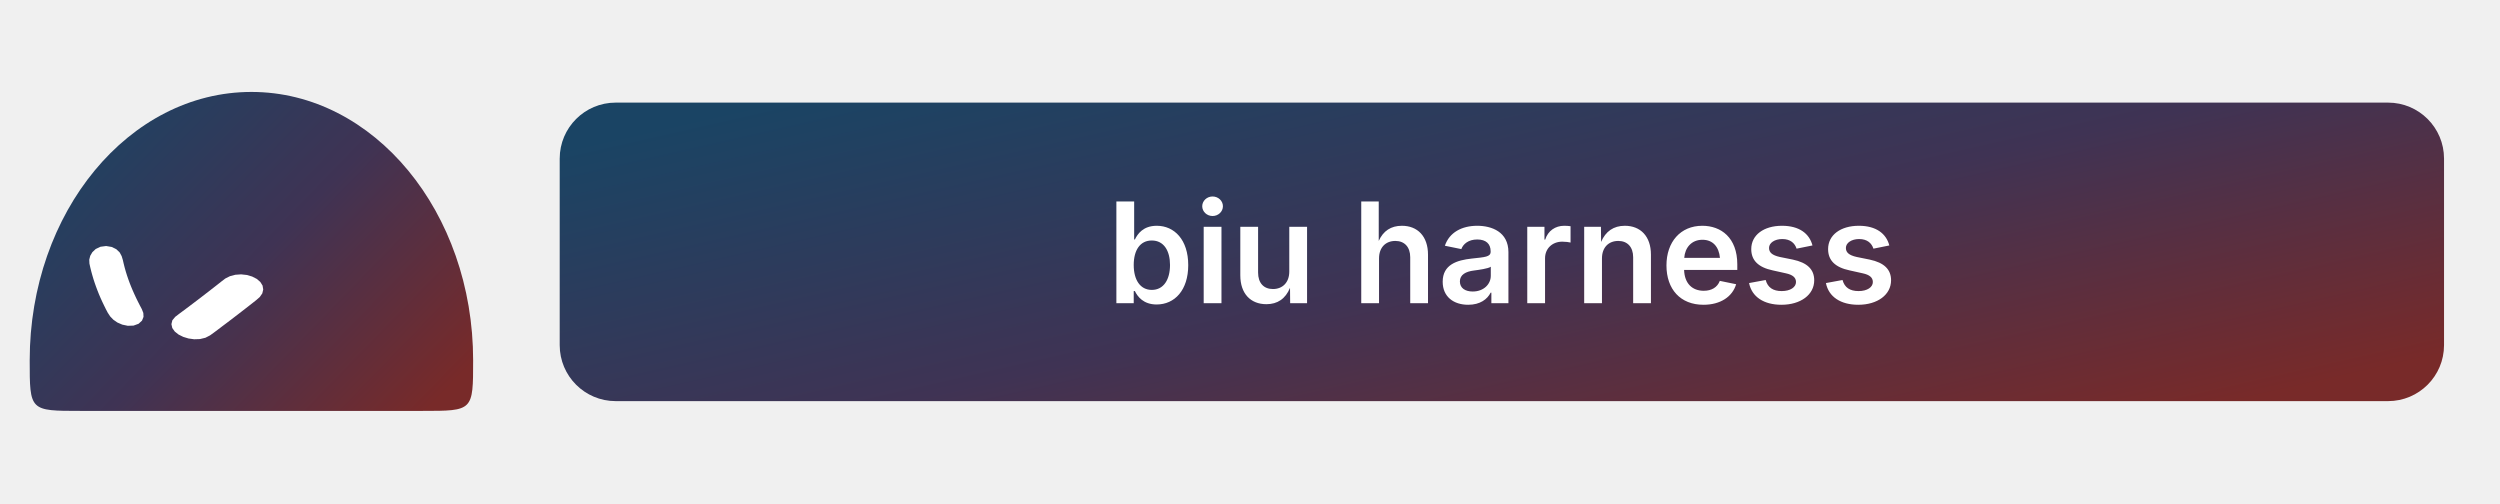
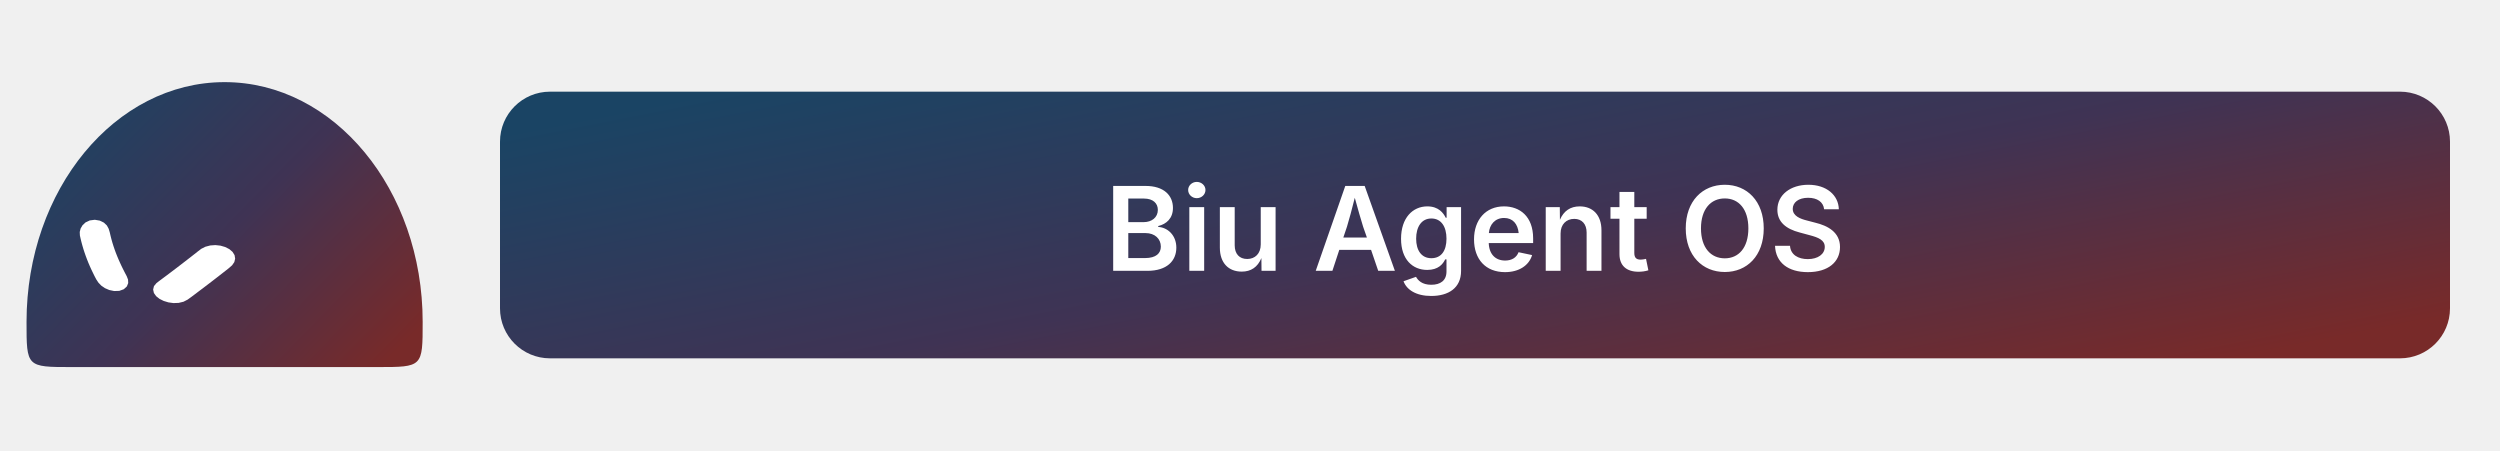
- <svg xmlns="http://www.w3.org/2000/svg" viewBox="0 0 268 54" width="268" height="54" fill="none">
+ <svg xmlns="http://www.w3.org/2000/svg" viewBox="0 0 300 54" width="300" height="54" fill="none">
  <defs>
    <linearGradient id="brandLockup" x1="0" y1="0.15" x2="1" y2="0.85">
      <stop offset="0%" stop-color="#1A4464" />
      <stop offset="52%" stop-color="#3F3354" />
      <stop offset="100%" stop-color="#782A29" />
    </linearGradient>
  </defs>
  <svg x="0" y="0" width="54" height="54" viewBox="-15 -15 259 259">
    <path d="M0.27 170.27C0.27 94.06 51.31 32.27 114.27 32.27C177.23 32.27 228.27 94.06 228.27 170.27L228.27 170.27C228.27 196.27 228.27 196.27 202.27 196.27L26.27 196.27C0.27 196.27 0.27 196.27 0.27 170.27Z" fill="url(#brandLockup)" />
    <g transform="translate(114.2705 118.2705) scale(1.003 0.68) translate(-114.2705 -114.2705)">
      <path d="M39.78 104.3L42.64 105.01L45.03 106.74L46.73 109.15L47.75 111.93L48.35 114.83L48.81 117.76L49.31 120.68L49.87 123.6L50.48 126.5L51.15 129.39L51.86 132.27L52.63 135.13L53.44 137.98L54.3 140.82L55.19 143.65L56.13 146.46L57.1 149.26L58.1 152.05L58.86 154.92L58.96 157.87L58.18 160.72L56.43 163.09L53.84 164.48L50.9 164.62L48.08 163.75L45.58 162.16L43.51 160.05L41.89 157.57L40.67 154.87L39.67 152.08L38.73 149.26L37.81 146.44L36.94 143.61L36.11 140.76L35.34 137.9L34.61 135.03L33.92 132.14L33.28 129.24L32.7 126.34L32.16 123.42L31.67 120.5L31.23 117.57L31.14 114.61L31.65 111.69L32.74 108.94L34.47 106.54L36.89 104.86Z" fill="#ffffff" />
      <path d="M108.97 125.73L111.9 126.2L114.63 127.37L117 129.16L118.84 131.49L119.99 134.23L120.32 137.18L119.85 140.11L118.59 142.8L116.78 145.16L114.84 147.42L112.89 149.67L110.93 151.92L108.97 154.16L107.01 156.39L105.03 158.62L103.05 160.85L101.07 163.06L99.07 165.28L97.09 167.5L95.09 169.71L93.05 171.88L90.69 173.67L87.89 174.66L84.93 174.81L82.02 174.22L79.31 173L76.92 171.24L74.99 168.98L73.7 166.3L73.26 163.37L73.74 160.45L75.2 157.86L77.17 155.63L79.18 153.43L81.18 151.23L83.17 149.02L85.16 146.8L87.14 144.58L89.11 142.35L91.08 140.11L93.04 137.87L95 135.63L96.95 133.38L98.89 131.12L100.87 128.89L103.25 127.12L106.02 126.04Z" fill="#ffffff" />
    </g>
  </svg>
-   <rect x="60" y="11" width="202" height="32" rx="6" fill="url(#brandLockup)" />
-   <text x="161" y="32.5" text-anchor="middle" fill="#ffffff" font-family="ui-sans-serif, system-ui, -apple-system, 'Segoe UI', sans-serif" font-size="15" font-weight="600">biu harness</text>
+   <rect x="60" y="11" width="234" height="32" rx="6" fill="url(#brandLockup)" />
+   <text x="177" y="32.5" text-anchor="middle" fill="#ffffff" font-family="ui-sans-serif, system-ui, -apple-system, 'Segoe UI', sans-serif" font-size="14" font-weight="600">Biu Agent OS</text>
</svg>
